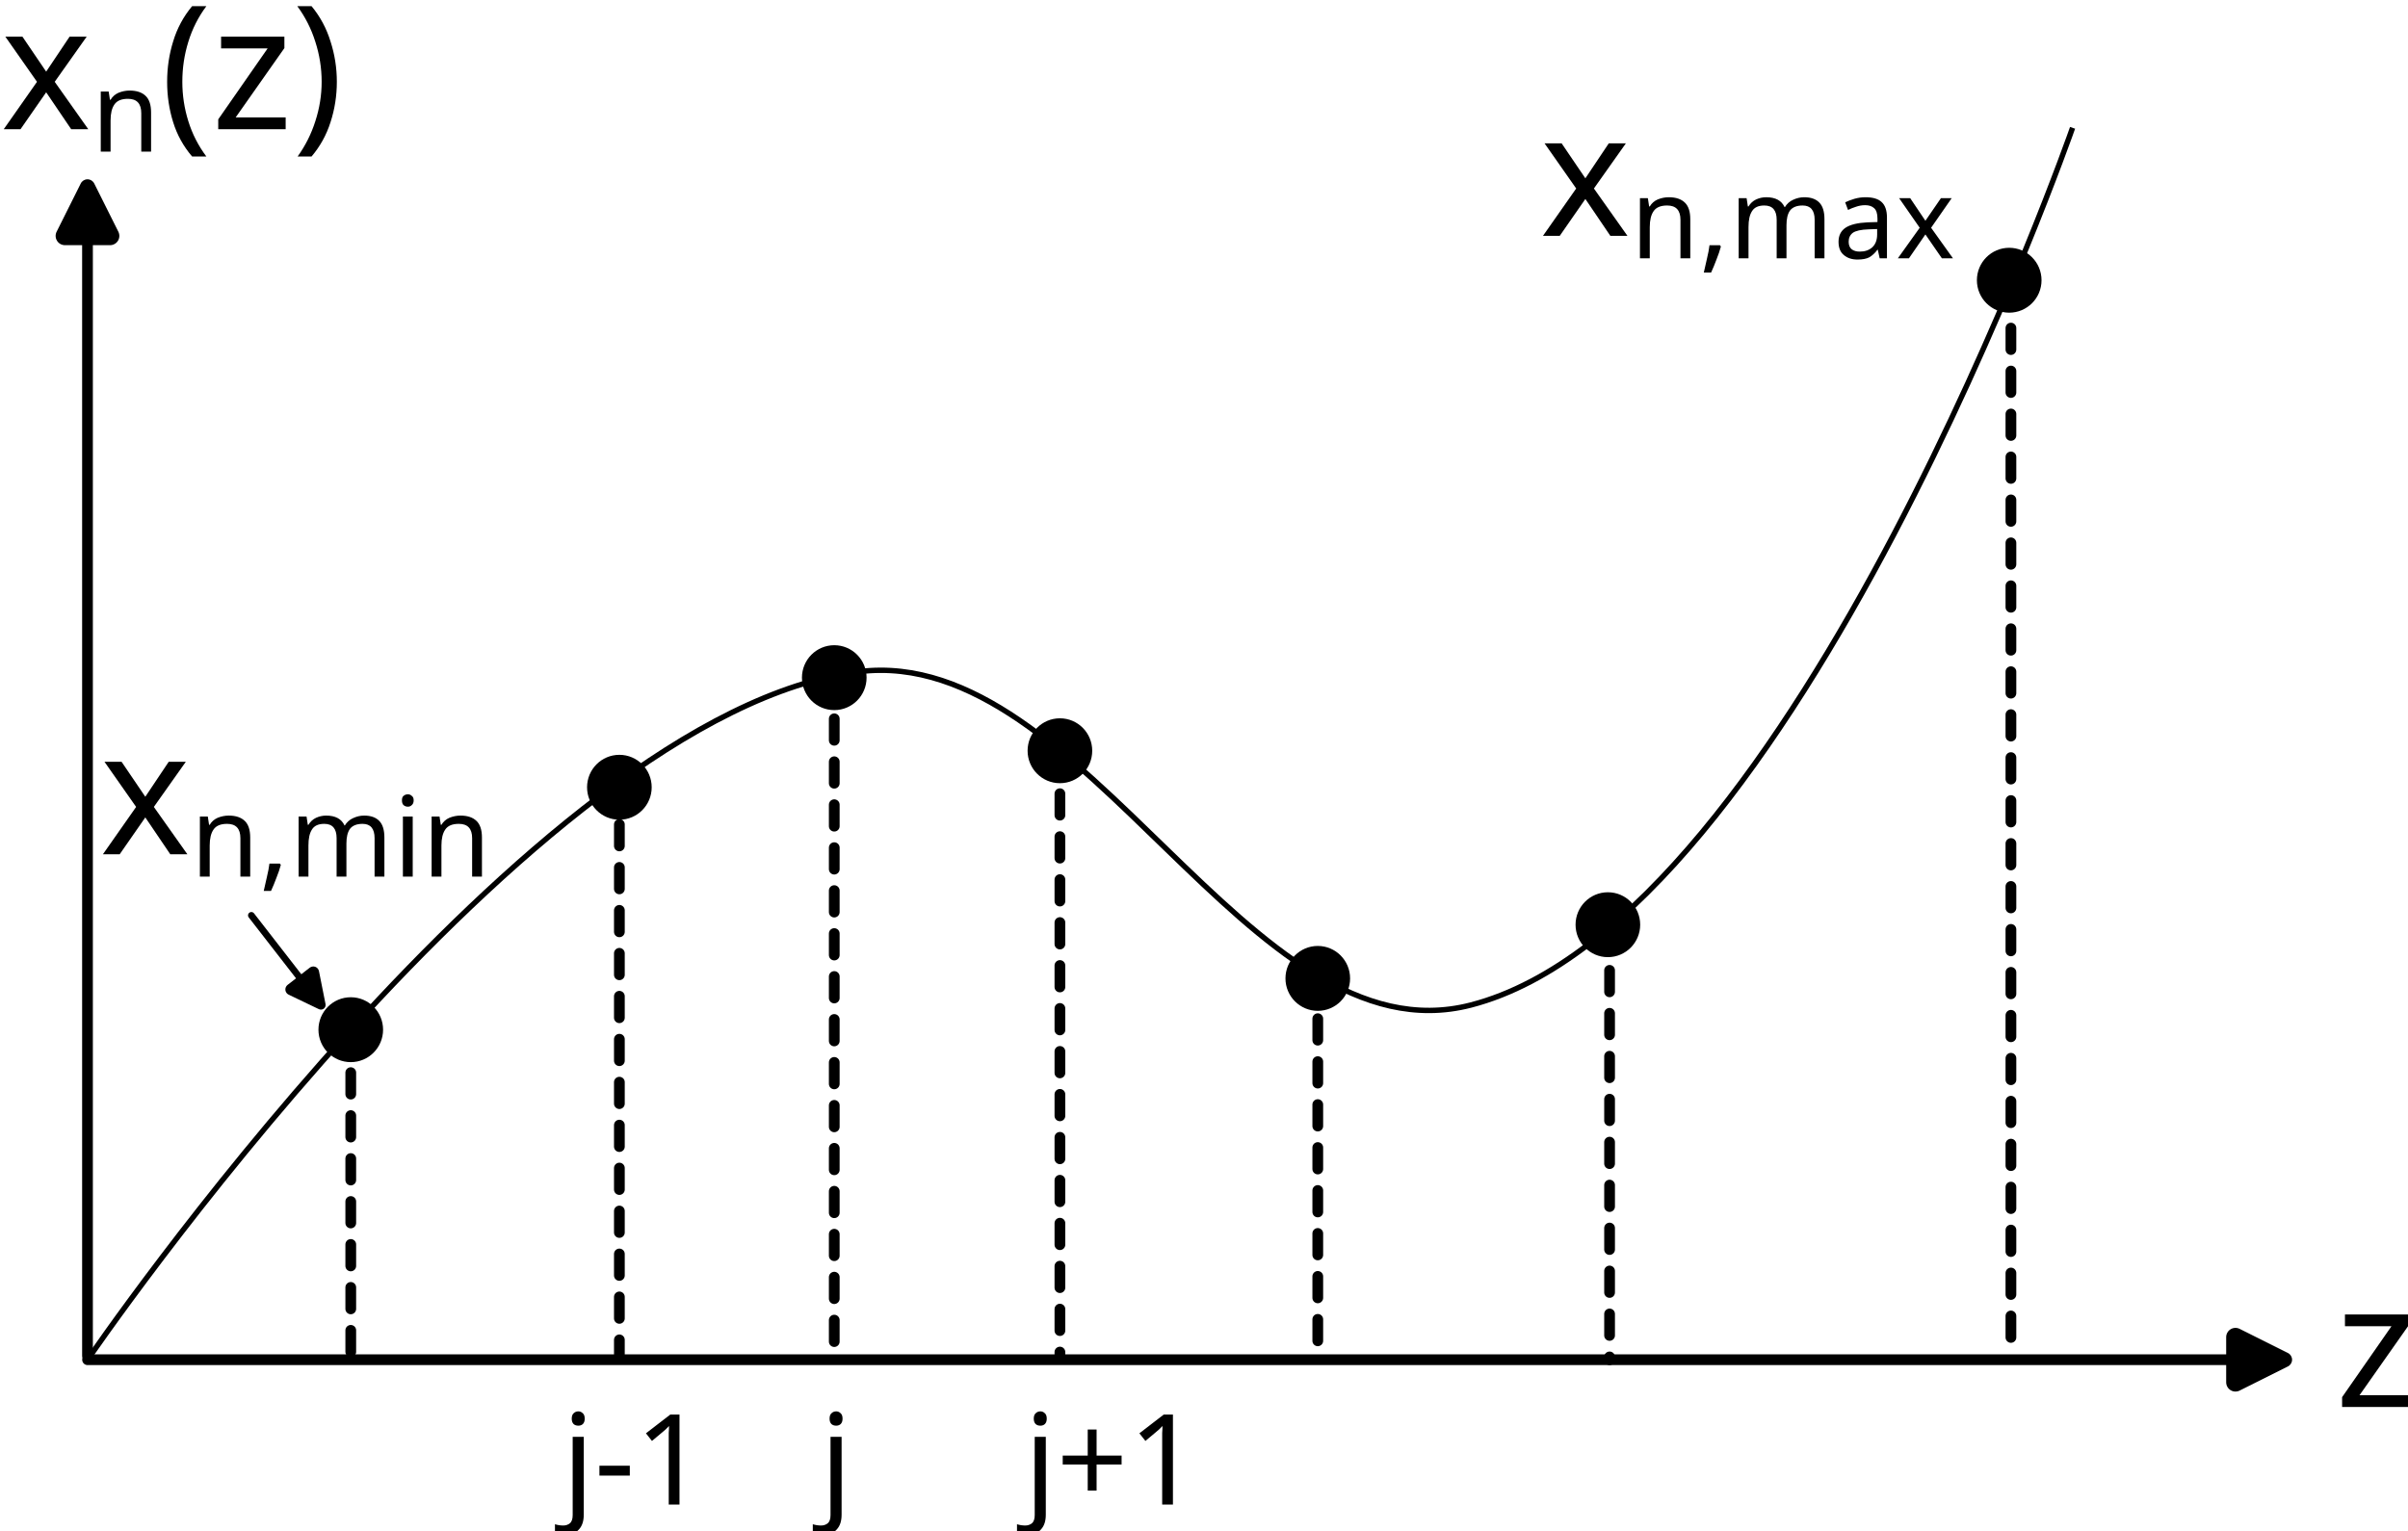
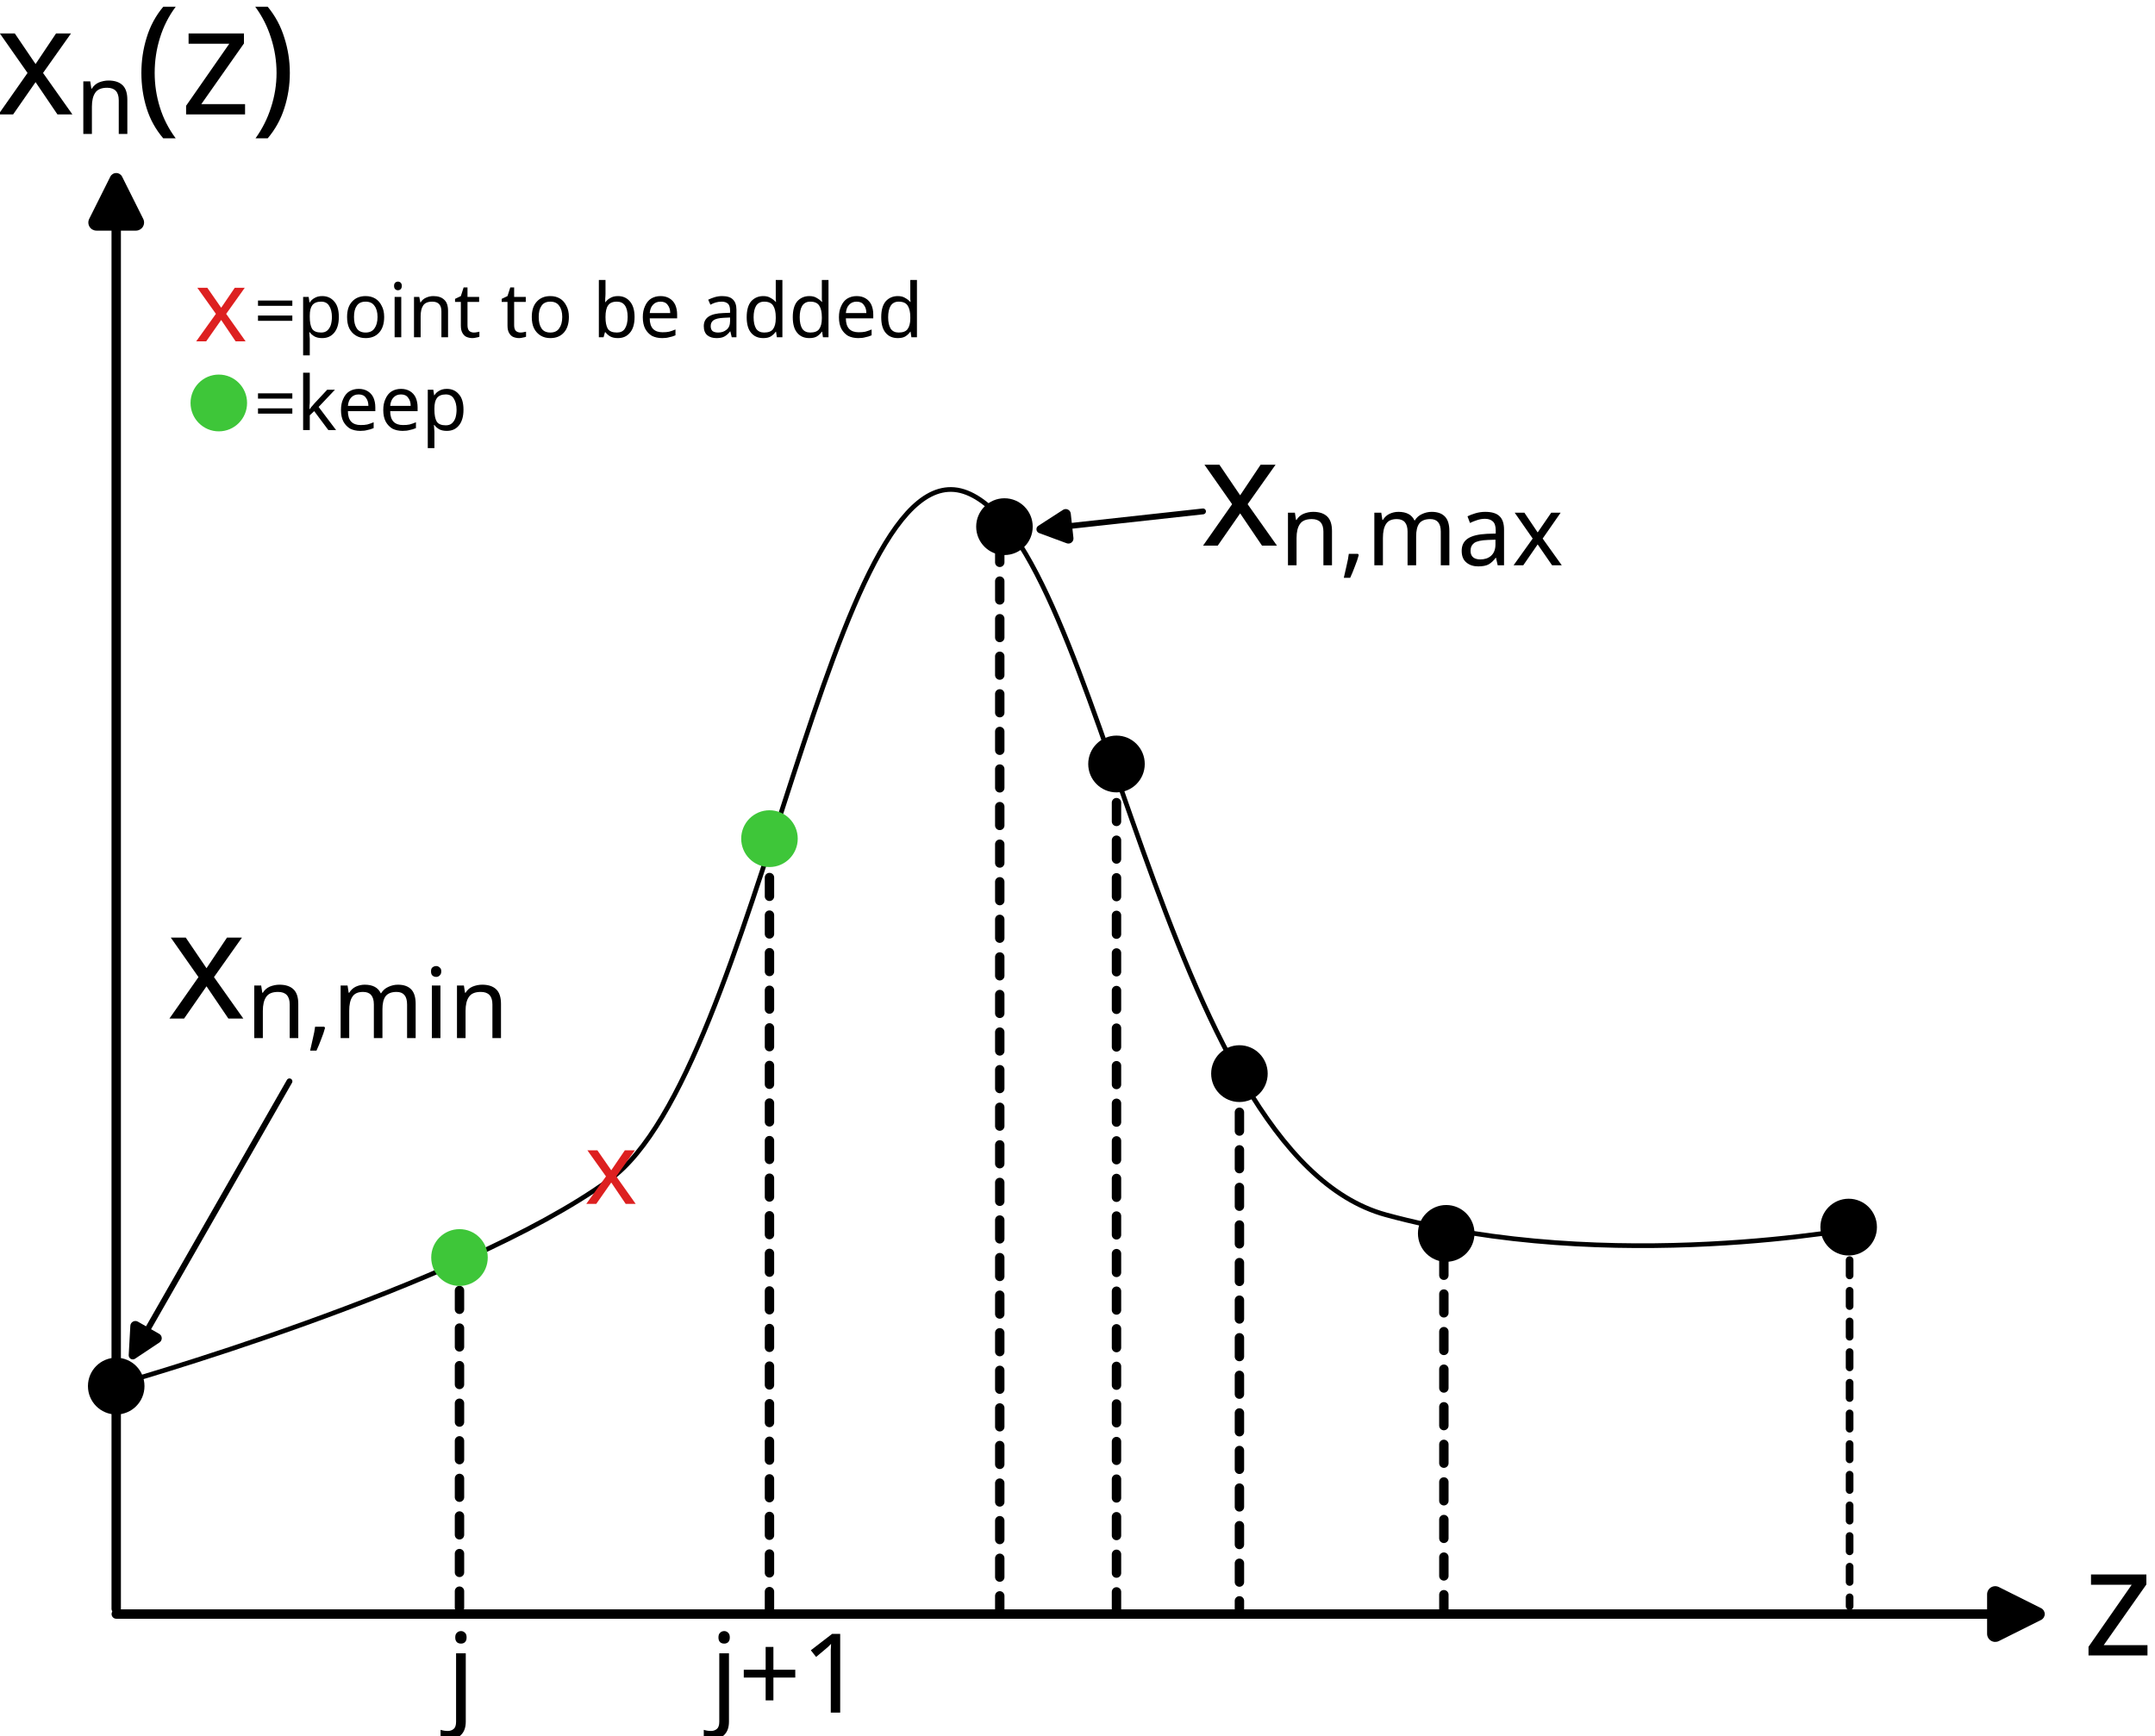
- <svg xmlns="http://www.w3.org/2000/svg" width="118.593mm" height="75.416mm" viewBox="0 0 118.593 75.416" version="1.1" id="svg1">
+ <svg xmlns="http://www.w3.org/2000/svg" width="121.325mm" height="97.715mm" viewBox="0 0 121.325 97.715" version="1.1" id="svg1">
  <defs id="defs1">
    <marker style="overflow:visible" id="RoundedArrow" refX="0" refY="0" orient="auto-start-reverse" markerWidth="1" markerHeight="1" viewBox="0 0 1 1" preserveAspectRatio="xMidYMid">
      <path transform="scale(0.7)" d="m -0.211,-4.106 6.422,3.211 a 1,1 90 0 1 0,1.789 L -0.211,4.106 A 1.236,1.236 31.717 0 1 -2,3 v -6 a 1.236,1.236 148.283 0 1 1.789,-1.106 z" style="fill:context-stroke;fill-rule:evenodd;stroke:none" id="path8" />
    </marker>
+     <marker style="overflow:visible" id="RoundedArrow-6" refX="0" refY="0" orient="auto-start-reverse" markerWidth="1" markerHeight="1" viewBox="0 0 1 1" preserveAspectRatio="xMidYMid">
+       <path transform="scale(0.7)" d="m -0.211,-4.106 6.422,3.211 a 1,1 90 0 1 0,1.789 L -0.211,4.106 A 1.236,1.236 31.717 0 1 -2,3 v -6 a 1.236,1.236 148.283 0 1 1.789,-1.106 z" style="fill:context-stroke;fill-rule:evenodd;stroke:none" id="path8-2" />
+     </marker>
  </defs>
-   <g id="layer1" transform="translate(-53.21106,-152.9191)">
-     <path style="fill:none;stroke:#000000;stroke-width:0.529;stroke-linecap:round;stroke-linejoin:round;stroke-miterlimit:4;stroke-dasharray:1.058, 1.058;stroke-dashoffset:0;stroke-opacity:1" d="m 70.486,203.647 v 16.258" id="path2985-9-8-0-4" />
-     <path style="fill:none;stroke:#000000;stroke-width:0.529;stroke-linecap:round;stroke-linejoin:round;stroke-miterlimit:4;stroke-dasharray:1.058, 1.058;stroke-dashoffset:0;stroke-opacity:1" d="m 83.715,191.42 v 28.221" id="path2985-9-8-0-4-3" />
-     <path style="fill:none;stroke:#000000;stroke-width:0.529;stroke-linecap:round;stroke-linejoin:round;stroke-miterlimit:4;stroke-dasharray:1.058, 1.058;stroke-dashoffset:0;stroke-opacity:1" d="m 94.298,186.215 v 33.691" id="path2985-9-8-0-4-3-6" />
-     <path style="fill:none;stroke:#000000;stroke-width:0.329;stroke-linecap:round;stroke-linejoin:round;stroke-miterlimit:4;stroke-dasharray:none;stroke-dashoffset:0;stroke-opacity:1;marker-start:url(#RoundedArrow)" d="m 68.203,201.38 -2.612,-3.365" id="path2985-9-8-0-4-3-6-3" />
-     <path style="fill:none;stroke:#000000;stroke-width:0.529;stroke-linecap:round;stroke-linejoin:round;stroke-miterlimit:4;stroke-dasharray:1.058, 1.058;stroke-dashoffset:0;stroke-opacity:1" d="m 105.411,189.905 v 29.736" id="path2985-9-8-0-4-3-6-8" />
-     <path style="fill:none;stroke:#000000;stroke-width:0.529;stroke-linecap:round;stroke-linejoin:round;stroke-miterlimit:4;stroke-dasharray:1.058, 1.058;stroke-dashoffset:0;stroke-opacity:1" d="m 118.111,200.989 v 18.652" id="path2985-9-8-0-4-3-6-8-9" />
-     <path style="fill:none;stroke:#000000;stroke-width:0.529;stroke-linecap:round;stroke-linejoin:round;stroke-miterlimit:4;stroke-dasharray:1.058, 1.058;stroke-dashoffset:0;stroke-opacity:1" d="m 132.482,198.607 v 21.299" id="path2985-9-8-0-4-3-6-8-9-6" />
-     <text id="text4421-6-2-2-1-1-5-0-9" y="226.469" x="93.822" style="font-style:normal;font-variant:normal;font-weight:normal;font-stretch:normal;font-size:1.862px;line-height:0%;font-family:'Century Gothic';-inkscape-font-specification:'Century Gothic';letter-spacing:0px;word-spacing:0px;fill:#000000;fill-opacity:1;stroke:none;stroke-width:0.548" xml:space="preserve" transform="scale(0.9974829,1.002523)">
-       <tspan y="226.469" x="93.822" id="tspan4423-1-3-2-6-1-8-8-0" style="font-size:6.208px;line-height:1.25;stroke-width:0.548">j</tspan>
+   <g id="layer1" transform="translate(-50.97731,-129.0325)">
+     <path style="fill:none;stroke:#000000;stroke-width:0.265px;stroke-linecap:butt;stroke-linejoin:miter;stroke-opacity:1" d="m 57.26,207.069 c 0,0 19.669,-5.523 28.047,-11.625 8.377,-6.102 12.458,-41.682 20.104,-38.673 7.646,3.009 10.923,37.197 23.59,40.656 12.667,3.459 26.854,0.694 26.854,0.694" id="path1" />
+     <text xml:space="preserve" style="font-style:normal;font-weight:normal;font-size:5.644px;line-height:1.25;font-family:sans-serif;fill:#dd2020;fill-opacity:1;stroke:none;stroke-width:0.265" x="61.928" y="148.252" id="text3">
+       <tspan id="tspan3" style="font-size:5.644px;fill:#dd2020;fill-opacity:1;stroke-width:0.265" x="61.928" y="148.252">x</tspan>
    </text>
-     <ellipse style="fill:#000000;fill-opacity:1;fill-rule:evenodd;stroke:#000000;stroke-width:0.529;stroke-linecap:round;stroke-linejoin:round;stroke-miterlimit:4;stroke-dasharray:none;stroke-dashoffset:0;stroke-opacity:1" id="path3755-74-0-9-8-4-2-1" cx="70.486" cy="203.647" rx="1.327" ry="1.334" />
-     <ellipse style="fill:#000000;fill-opacity:1;fill-rule:evenodd;stroke:#000000;stroke-width:0.529;stroke-linecap:round;stroke-linejoin:round;stroke-miterlimit:4;stroke-dasharray:none;stroke-dashoffset:0;stroke-opacity:1" id="path3755-74-0-9-8-4-2-1-4" cx="83.715" cy="191.704" rx="1.327" ry="1.334" />
-     <ellipse style="fill:#000000;fill-opacity:1;fill-rule:evenodd;stroke:#000000;stroke-width:0.529;stroke-linecap:round;stroke-linejoin:round;stroke-miterlimit:4;stroke-dasharray:none;stroke-dashoffset:0;stroke-opacity:1" id="path3755-74-0-9-8-4-2-1-4-6" cx="94.298" cy="186.304" rx="1.327" ry="1.334" />
-     <ellipse style="fill:#000000;fill-opacity:1;fill-rule:evenodd;stroke:#000000;stroke-width:0.529;stroke-linecap:round;stroke-linejoin:round;stroke-miterlimit:4;stroke-dasharray:none;stroke-dashoffset:0;stroke-opacity:1" id="path3755-74-0-9-8-4-2-1-4-6-3" cx="105.411" cy="189.905" rx="1.327" ry="1.334" />
-     <ellipse style="fill:#000000;fill-opacity:1;fill-rule:evenodd;stroke:#000000;stroke-width:0.529;stroke-linecap:round;stroke-linejoin:round;stroke-miterlimit:4;stroke-dasharray:none;stroke-dashoffset:0;stroke-opacity:1" id="path3755-74-0-9-8-4-2-1-4-6-3-9" cx="118.111" cy="201.12" rx="1.327" ry="1.334" />
+     <text xml:space="preserve" style="font-style:normal;font-weight:normal;font-size:5.644px;line-height:1.25;font-family:sans-serif;fill:#dd2020;fill-opacity:1;stroke:none;stroke-width:0.265;stroke-opacity:1" x="83.89" y="196.81" id="text3-5">
+       <tspan id="tspan3-3" style="font-size:5.644px;fill:#dd2020;fill-opacity:1;stroke:none;stroke-width:0.265;stroke-opacity:1" x="83.89" y="196.81">x</tspan>
+     </text>
+     <path style="fill:none;stroke:#000000;stroke-width:0.529;stroke-linecap:round;stroke-linejoin:round;stroke-miterlimit:4;stroke-dasharray:1.058, 1.058;stroke-dashoffset:0;stroke-opacity:1" d="M 76.846,199.574 V 219.548" id="path2985-9-8-0-4" />
+     <path style="fill:none;stroke:#000000;stroke-width:0.529;stroke-linecap:round;stroke-linejoin:round;stroke-miterlimit:4;stroke-dasharray:1.058, 1.058;stroke-dashoffset:0;stroke-opacity:1" d="m 94.298,176.323 v 43.574" id="path2985-9-8-0-4-3-6" />
+     <path style="fill:none;stroke:#000000;stroke-width:0.329;stroke-linecap:round;stroke-linejoin:round;stroke-miterlimit:4;stroke-dasharray:none;stroke-dashoffset:0;stroke-opacity:1;marker-start:url(#RoundedArrow)" d="M 59.112,204.187 67.274,189.914" id="path2985-9-8-0-4-3-6-3" />
+     <path style="fill:none;stroke:#000000;stroke-width:0.329;stroke-linecap:round;stroke-linejoin:round;stroke-miterlimit:4;stroke-dasharray:none;stroke-dashoffset:0;stroke-opacity:1;marker-start:url(#RoundedArrow-6)" d="m 110.878,158.684 7.828,-0.859" id="path2985-9-8-0-4-3-6-3-1" />
+     <path style="fill:none;stroke:#000000;stroke-width:0.529;stroke-linecap:round;stroke-linejoin:round;stroke-miterlimit:4;stroke-dasharray:1.058, 1.058;stroke-dashoffset:0;stroke-opacity:1" d="m 107.263,159.635 v 60.229" id="path2985-9-8-0-4-3-6-8" />
+     <path style="fill:none;stroke:#000000;stroke-width:0.529;stroke-linecap:round;stroke-linejoin:round;stroke-miterlimit:4;stroke-dasharray:1.058, 1.058;stroke-dashoffset:0;stroke-opacity:1" d="m 120.756,189.539 v 30.068" id="path2985-9-8-0-4-3-6-8-9" />
+     <path style="fill:none;stroke:#000000;stroke-width:0.529;stroke-linecap:round;stroke-linejoin:round;stroke-miterlimit:4;stroke-dasharray:1.058, 1.058;stroke-dashoffset:1.005;stroke-opacity:1" d="m 132.266,198.662 v 21.244" id="path2985-9-8-0-4-3-6-8-9-6" />
+     <text id="text4421-6-2-2-1-1-5-0-9" y="224.886" x="76.316" style="font-style:normal;font-variant:normal;font-weight:normal;font-stretch:normal;font-size:1.862px;line-height:0%;font-family:'Century Gothic';-inkscape-font-specification:'Century Gothic';letter-spacing:0px;word-spacing:0px;fill:#000000;fill-opacity:1;stroke:none;stroke-width:0.548" xml:space="preserve" transform="scale(0.9974829,1.002523)">
+       <tspan y="224.886" x="76.316" id="tspan4423-1-3-2-6-1-8-8-0" style="font-size:6.208px;line-height:1.25;stroke-width:0.548">j</tspan>
+     </text>
+     <ellipse style="fill:#3ec639;fill-opacity:1;fill-rule:evenodd;stroke:#3ec639;stroke-width:0.529;stroke-linecap:round;stroke-linejoin:round;stroke-miterlimit:4;stroke-dasharray:none;stroke-dashoffset:0;stroke-opacity:1" id="path3755-74-0-9-8-4-2-1" cx="76.846" cy="199.833" rx="1.327" ry="1.334" />
+     <ellipse style="fill:#000000;fill-opacity:1;fill-rule:evenodd;stroke:#000000;stroke-width:0.529;stroke-linecap:round;stroke-linejoin:round;stroke-miterlimit:4;stroke-dasharray:none;stroke-dashoffset:0;stroke-opacity:1" id="path3755-74-0-9-8-4-2-1-5" cx="57.52" cy="207.072" rx="1.327" ry="1.334" />
+     <ellipse style="fill:#3ec639;fill-opacity:1;fill-rule:evenodd;stroke:#3ec639;stroke-width:0.529;stroke-linecap:round;stroke-linejoin:round;stroke-miterlimit:4;stroke-dasharray:none;stroke-dashoffset:0;stroke-opacity:1" id="path3755-74-0-9-8-4-2-1-4-6" cx="94.298" cy="176.25" rx="1.327" ry="1.334" />
+     <ellipse style="fill:#000000;fill-opacity:1;fill-rule:evenodd;stroke:#000000;stroke-width:0.529;stroke-linecap:round;stroke-linejoin:round;stroke-miterlimit:4;stroke-dasharray:none;stroke-dashoffset:0;stroke-opacity:1" id="path3755-74-0-9-8-4-2-1-4-6-3" cx="107.527" cy="158.684" rx="1.327" ry="1.334" />
+     <ellipse style="fill:#000000;fill-opacity:1;fill-rule:evenodd;stroke:#000000;stroke-width:0.529;stroke-linecap:round;stroke-linejoin:round;stroke-miterlimit:4;stroke-dasharray:none;stroke-dashoffset:0;stroke-opacity:1" id="path3755-74-0-9-8-4-2-1-4-6-3-9" cx="120.756" cy="189.479" rx="1.327" ry="1.334" />
+     <path style="fill:none;stroke:#000000;stroke-width:0.529;stroke-linecap:round;stroke-linejoin:round;stroke-miterlimit:4;stroke-dasharray:1.058, 1.058;stroke-dashoffset:0;stroke-opacity:1" d="m 113.835,172.106 v 47.8" id="path2985-9-8-0-4-3-6-8-9-3" />
+     <ellipse style="fill:#000000;fill-opacity:1;fill-rule:evenodd;stroke:#000000;stroke-width:0.529;stroke-linecap:round;stroke-linejoin:round;stroke-miterlimit:4;stroke-dasharray:none;stroke-dashoffset:0;stroke-opacity:1" id="path3755-74-0-9-8-4-2-1-4-6-3-9-7" cx="113.835" cy="172.046" rx="1.327" ry="1.334" />
    <ellipse style="fill:#000000;fill-opacity:1;fill-rule:evenodd;stroke:#000000;stroke-width:0.529;stroke-linecap:round;stroke-linejoin:round;stroke-miterlimit:4;stroke-dasharray:none;stroke-dashoffset:0;stroke-opacity:1" id="path3755-74-0-9-8-4-2-1-4-6-3-9-0" cx="132.398" cy="198.475" rx="1.327" ry="1.334" />
-     <path style="fill:none;stroke:#000000;stroke-width:0.529;stroke-linecap:round;stroke-linejoin:round;stroke-miterlimit:4;stroke-dasharray:1.058, 1.058;stroke-dashoffset:0;stroke-opacity:1" d="m 152.248,166.966 v 52.411" id="path2985-9-8-0-4-3-6-8-9-6-9" />
-     <ellipse style="fill:#000000;fill-opacity:1;fill-rule:evenodd;stroke:#000000;stroke-width:0.529;stroke-linecap:round;stroke-linejoin:round;stroke-miterlimit:4;stroke-dasharray:none;stroke-dashoffset:0;stroke-opacity:1" id="path3755-74-0-9-8-4-2-1-4-6-3-9-0-3" cx="152.164" cy="166.725" rx="1.327" ry="1.334" />
+     <path style="fill:none;stroke:#000000;stroke-width:0.431;stroke-linecap:round;stroke-linejoin:round;stroke-miterlimit:4;stroke-dasharray:0.863, 0.863;stroke-dashoffset:0;stroke-opacity:1" d="m 155.109,198.252 v 21.209" id="path2985-9-8-0-4-3-6-8-9-6-9" />
+     <ellipse style="fill:#000000;fill-opacity:1;fill-rule:evenodd;stroke:#000000;stroke-width:0.529;stroke-linecap:round;stroke-linejoin:round;stroke-miterlimit:4;stroke-dasharray:none;stroke-dashoffset:0;stroke-opacity:1" id="path3755-74-0-9-8-4-2-1-4-6-3-9-0-3" cx="155.056" cy="198.121" rx="1.327" ry="1.334" />
    <path style="fill:none;stroke:#000000;stroke-width:0.529;stroke-linecap:round;stroke-linejoin:round;stroke-miterlimit:4;stroke-dasharray:none;stroke-opacity:1;marker-start:url(#RoundedArrow)" d="M 163.59,219.906 H 57.524" id="path2985-7-3" />
-     <path style="fill:none;stroke:#000000;stroke-width:0.529;stroke-linecap:round;stroke-linejoin:round;stroke-miterlimit:4;stroke-dasharray:none;stroke-opacity:1;marker-start:url(#RoundedArrow)" d="m 57.52,164.257 v 55.46" id="path2985-7-3-7" />
-     <path style="fill:none;stroke:#000000;stroke-width:0.265px;stroke-linecap:butt;stroke-linejoin:miter;stroke-opacity:1" d="m 57.524,219.906 c 0,0 21.774,-31.924 38.013,-33.901 11.145,-1.356 19.202,19.255 30.115,16.427 16.004,-4.147 29.632,-43.216 29.632,-43.216" id="path1" />
+     <path style="fill:none;stroke:#000000;stroke-width:0.529;stroke-linecap:round;stroke-linejoin:round;stroke-miterlimit:4;stroke-dasharray:none;stroke-opacity:1;marker-start:url(#RoundedArrow)" d="m 57.52,141.277 v 78.331" id="path2985-7-3-7" />
    <text id="text4421-6-2-2-1-1-5-0-0" y="221.676" x="168.657" style="font-style:normal;font-variant:normal;font-weight:normal;font-stretch:normal;font-size:8.467px;line-height:0%;font-family:'Century Gothic';-inkscape-font-specification:'Century Gothic';letter-spacing:0px;word-spacing:0px;fill:#000000;fill-opacity:1;stroke:none;stroke-width:0.548" xml:space="preserve" transform="scale(0.9974829,1.002523)">
      <tspan y="221.676" x="168.657" id="tspan4423-1-3-2-6-1-8-8-1" style="font-size:8.467px;line-height:1.25;stroke-width:0.548">z</tspan>
    </text>
-     <text id="text4421-6-2-2-1-1-5-0-0-0" y="158.884" x="53.374" style="font-style:normal;font-variant:normal;font-weight:normal;font-stretch:normal;font-size:8.467px;line-height:0%;font-family:'Century Gothic';-inkscape-font-specification:'Century Gothic';letter-spacing:0px;word-spacing:0px;fill:#000000;fill-opacity:1;stroke:none;stroke-width:0.548" xml:space="preserve" transform="scale(0.9974829,1.002523)">
-       <tspan y="158.884" x="53.374" id="tspan4423-1-3-2-6-1-8-8-1-8" style="font-size:8.467px;line-height:1.25;stroke-width:0.548">x<tspan style="font-size:65%;baseline-shift:sub" id="tspan1">n</tspan>(z)</tspan>
+     <text id="text4421-6-2-2-1-1-5-0-0-0" y="135.132" x="50.862" style="font-style:normal;font-variant:normal;font-weight:normal;font-stretch:normal;font-size:8.467px;line-height:0%;font-family:'Century Gothic';-inkscape-font-specification:'Century Gothic';letter-spacing:0px;word-spacing:0px;fill:#000000;fill-opacity:1;stroke:none;stroke-width:0.548" xml:space="preserve" transform="scale(0.9974829,1.002523)">
+       <tspan y="135.132" x="50.862" id="tspan4423-1-3-2-6-1-8-8-1-8" style="font-size:8.467px;line-height:1.25;stroke-width:0.548">x<tspan style="font-size:65%;baseline-shift:sub" id="tspan1">n</tspan>(z)</tspan>
    </text>
-     <text id="text4421-6-2-2-1-1-5-0-0-5" y="164.126" x="129.371" style="font-style:normal;font-variant:normal;font-weight:normal;font-stretch:normal;font-size:8.467px;line-height:0%;font-family:'Century Gothic';-inkscape-font-specification:'Century Gothic';letter-spacing:0px;word-spacing:0px;fill:#000000;fill-opacity:1;stroke:none;stroke-width:0.548" xml:space="preserve" transform="scale(0.9974829,1.002523)">
-       <tspan y="164.126" x="129.371" id="tspan4423-1-3-2-6-1-8-8-1-4" style="font-size:8.467px;line-height:1.25;stroke-width:0.548">x<tspan style="font-size:65%;baseline-shift:sub" id="tspan2">n,max</tspan>
+     <text id="text4421-6-2-2-1-1-5-0-0-5" y="159.352" x="118.853" style="font-style:normal;font-variant:normal;font-weight:normal;font-stretch:normal;font-size:8.467px;line-height:0%;font-family:'Century Gothic';-inkscape-font-specification:'Century Gothic';letter-spacing:0px;word-spacing:0px;fill:#000000;fill-opacity:1;stroke:none;stroke-width:0.548" xml:space="preserve" transform="scale(0.9974829,1.002523)">
+       <tspan y="159.352" x="118.853" id="tspan4423-1-3-2-6-1-8-8-1-4" style="font-size:8.467px;line-height:1.25;stroke-width:0.548">x<tspan style="font-size:65%;baseline-shift:sub" id="tspan2">n,max</tspan>
      </tspan>
    </text>
-     <text id="text4421-6-2-2-1-1-5-0-0-5-8" y="194.514" x="58.269" style="font-style:normal;font-variant:normal;font-weight:normal;font-stretch:normal;font-size:8.467px;line-height:0%;font-family:'Century Gothic';-inkscape-font-specification:'Century Gothic';letter-spacing:0px;word-spacing:0px;fill:#000000;fill-opacity:1;stroke:none;stroke-width:0.548" xml:space="preserve" transform="scale(0.9974829,1.002523)">
-       <tspan y="194.514" x="58.269" id="tspan4423-1-3-2-6-1-8-8-1-4-8" style="font-size:8.467px;line-height:1.25;stroke-width:0.548">x<tspan style="font-size:65%;baseline-shift:sub" id="tspan2-6">n,min</tspan>
+     <text id="text4421-6-2-2-1-1-5-0-0-5-8" y="185.909" x="60.51" style="font-style:normal;font-variant:normal;font-weight:normal;font-stretch:normal;font-size:8.467px;line-height:0%;font-family:'Century Gothic';-inkscape-font-specification:'Century Gothic';letter-spacing:0px;word-spacing:0px;fill:#000000;fill-opacity:1;stroke:none;stroke-width:0.548" xml:space="preserve" transform="scale(0.9974829,1.002523)">
+       <tspan y="185.909" x="60.51" id="tspan4423-1-3-2-6-1-8-8-1-4-8" style="font-size:8.467px;line-height:1.25;stroke-width:0.548">x<tspan style="font-size:65%;baseline-shift:sub" id="tspan2-6">n,min</tspan>
      </tspan>
    </text>
-     <text id="text4421-6-2-2-1-1-42-4" y="226.469" x="81.09" style="font-style:normal;font-variant:normal;font-weight:normal;font-stretch:normal;font-size:1.862px;line-height:0%;font-family:'Century Gothic';-inkscape-font-specification:'Century Gothic';letter-spacing:0px;word-spacing:0px;fill:#000000;fill-opacity:1;stroke:none;stroke-width:0.548" xml:space="preserve" transform="scale(0.9974829,1.002523)">
-       <tspan y="226.469" x="81.09" id="tspan4423-1-3-2-6-1-12-5" style="font-size:6.208px;line-height:1.25;stroke-width:0.548">j-1</tspan>
+     <text id="text4421-6-2-2-1-1-4-0-4" y="224.886" x="91.17" style="font-style:normal;font-variant:normal;font-weight:normal;font-stretch:normal;font-size:1.862px;line-height:0%;font-family:'Century Gothic';-inkscape-font-specification:'Century Gothic';letter-spacing:0px;word-spacing:0px;fill:#000000;fill-opacity:1;stroke:none;stroke-width:0.548" xml:space="preserve" transform="scale(0.9974829,1.002523)">
+       <tspan y="224.886" x="91.17" id="tspan4423-1-3-2-6-1-1-3-0" style="font-size:6.208px;line-height:1.25;stroke-width:0.548">j+1</tspan>
    </text>
-     <text id="text4421-6-2-2-1-1-4-0-4" y="226.469" x="103.902" style="font-style:normal;font-variant:normal;font-weight:normal;font-stretch:normal;font-size:1.862px;line-height:0%;font-family:'Century Gothic';-inkscape-font-specification:'Century Gothic';letter-spacing:0px;word-spacing:0px;fill:#000000;fill-opacity:1;stroke:none;stroke-width:0.548" xml:space="preserve" transform="scale(0.9974829,1.002523)">
-       <tspan y="226.469" x="103.902" id="tspan4423-1-3-2-6-1-1-3-0" style="font-size:6.208px;line-height:1.25;stroke-width:0.548">j+1</tspan>
+     <text id="text4421-6-2-2-1-1-1-1-4" y="152.861" x="65.433" style="font-style:normal;font-variant:normal;font-weight:normal;font-stretch:normal;font-size:4.233px;line-height:0%;font-family:'Century Gothic';-inkscape-font-specification:'Century Gothic';letter-spacing:0px;word-spacing:0px;fill:#000000;fill-opacity:1;stroke:none;stroke-width:0.548" xml:space="preserve" transform="scale(0.9974829,1.002523)">
+       <tspan y="152.861" x="65.433" id="tspan4423-1-3-2-6-1-7-7-1" style="font-size:4.233px;line-height:1.25;stroke-width:0.548">=keep</tspan>
    </text>
+     <text id="text4421-6-2-2-1-1-1-1-4-7" y="147.647" x="65.433" style="font-style:normal;font-variant:normal;font-weight:normal;font-stretch:normal;font-size:4.233px;line-height:0%;font-family:'Century Gothic';-inkscape-font-specification:'Century Gothic';letter-spacing:0px;word-spacing:0px;fill:#000000;fill-opacity:1;stroke:none;stroke-width:0.548" xml:space="preserve" transform="scale(0.9974829,1.002523)">
+       <tspan y="147.647" x="65.433" id="tspan4423-1-3-2-6-1-7-7-1-7" style="font-size:4.233px;line-height:1.25;stroke-width:0.548">=point to be added</tspan>
+     </text>
+     <ellipse style="fill:#3ec639;fill-opacity:1;fill-rule:evenodd;stroke:#3ec639;stroke-width:0.529;stroke-linecap:round;stroke-linejoin:round;stroke-miterlimit:4;stroke-dasharray:none;stroke-dashoffset:0;stroke-opacity:1" id="path3755-74-0-9-8-2-9-6" cx="63.296" cy="151.72" rx="1.327" ry="1.334" />
  </g>
</svg>
